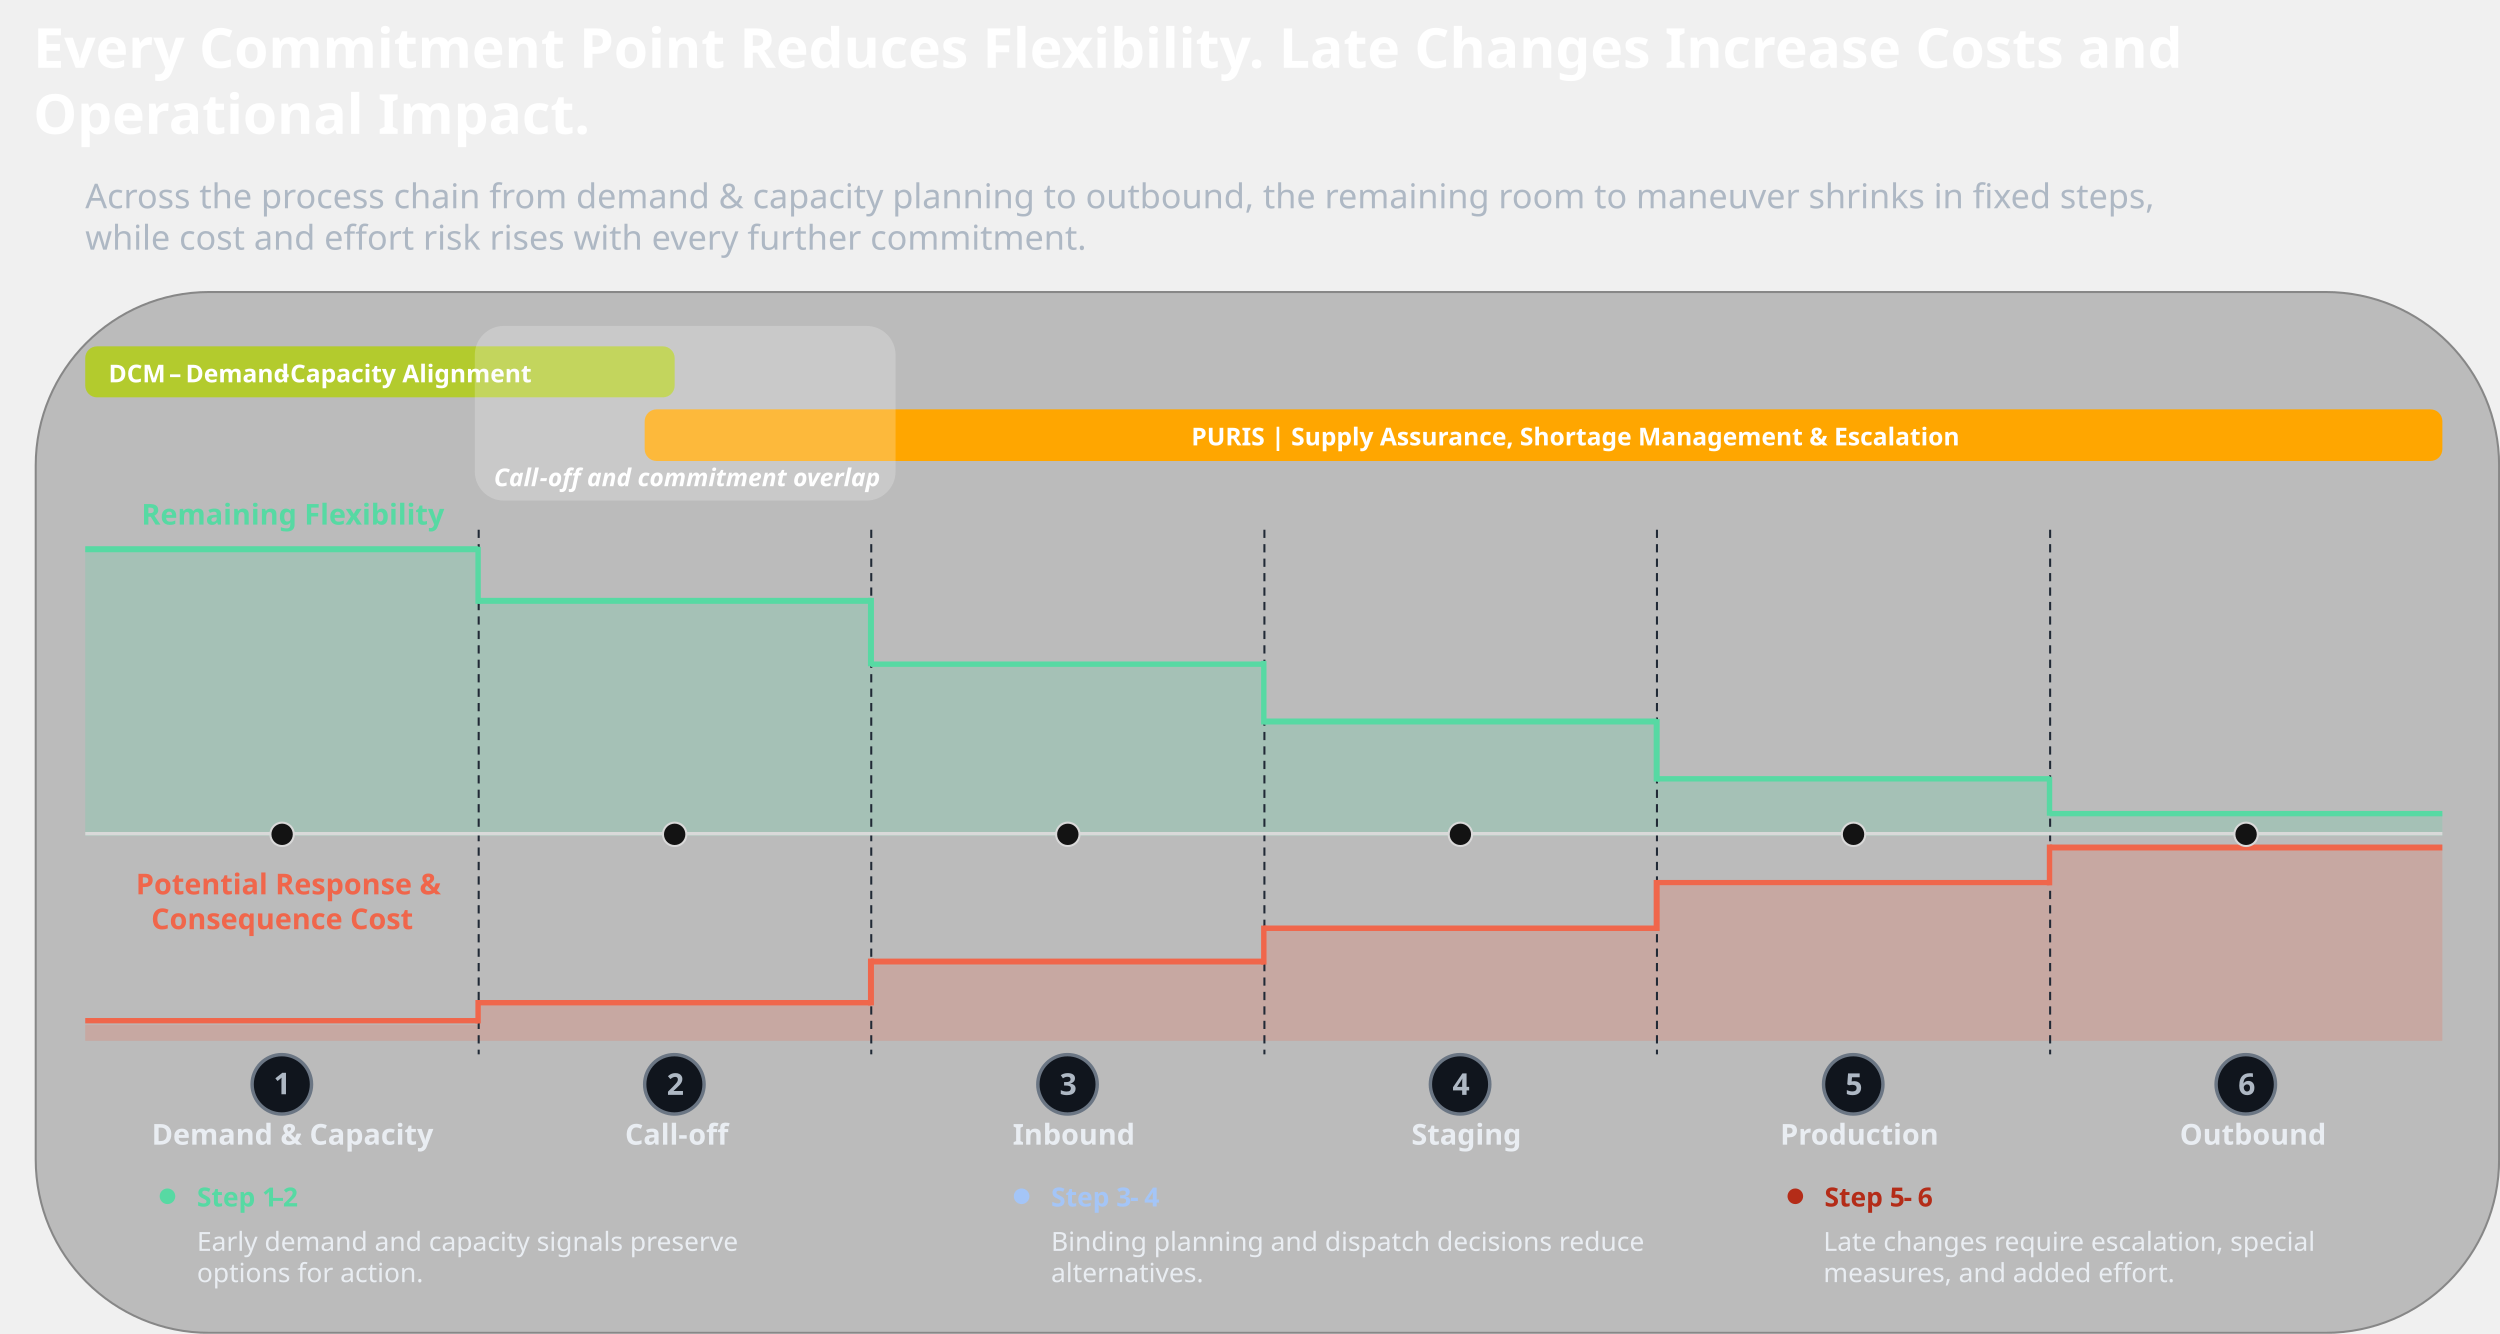
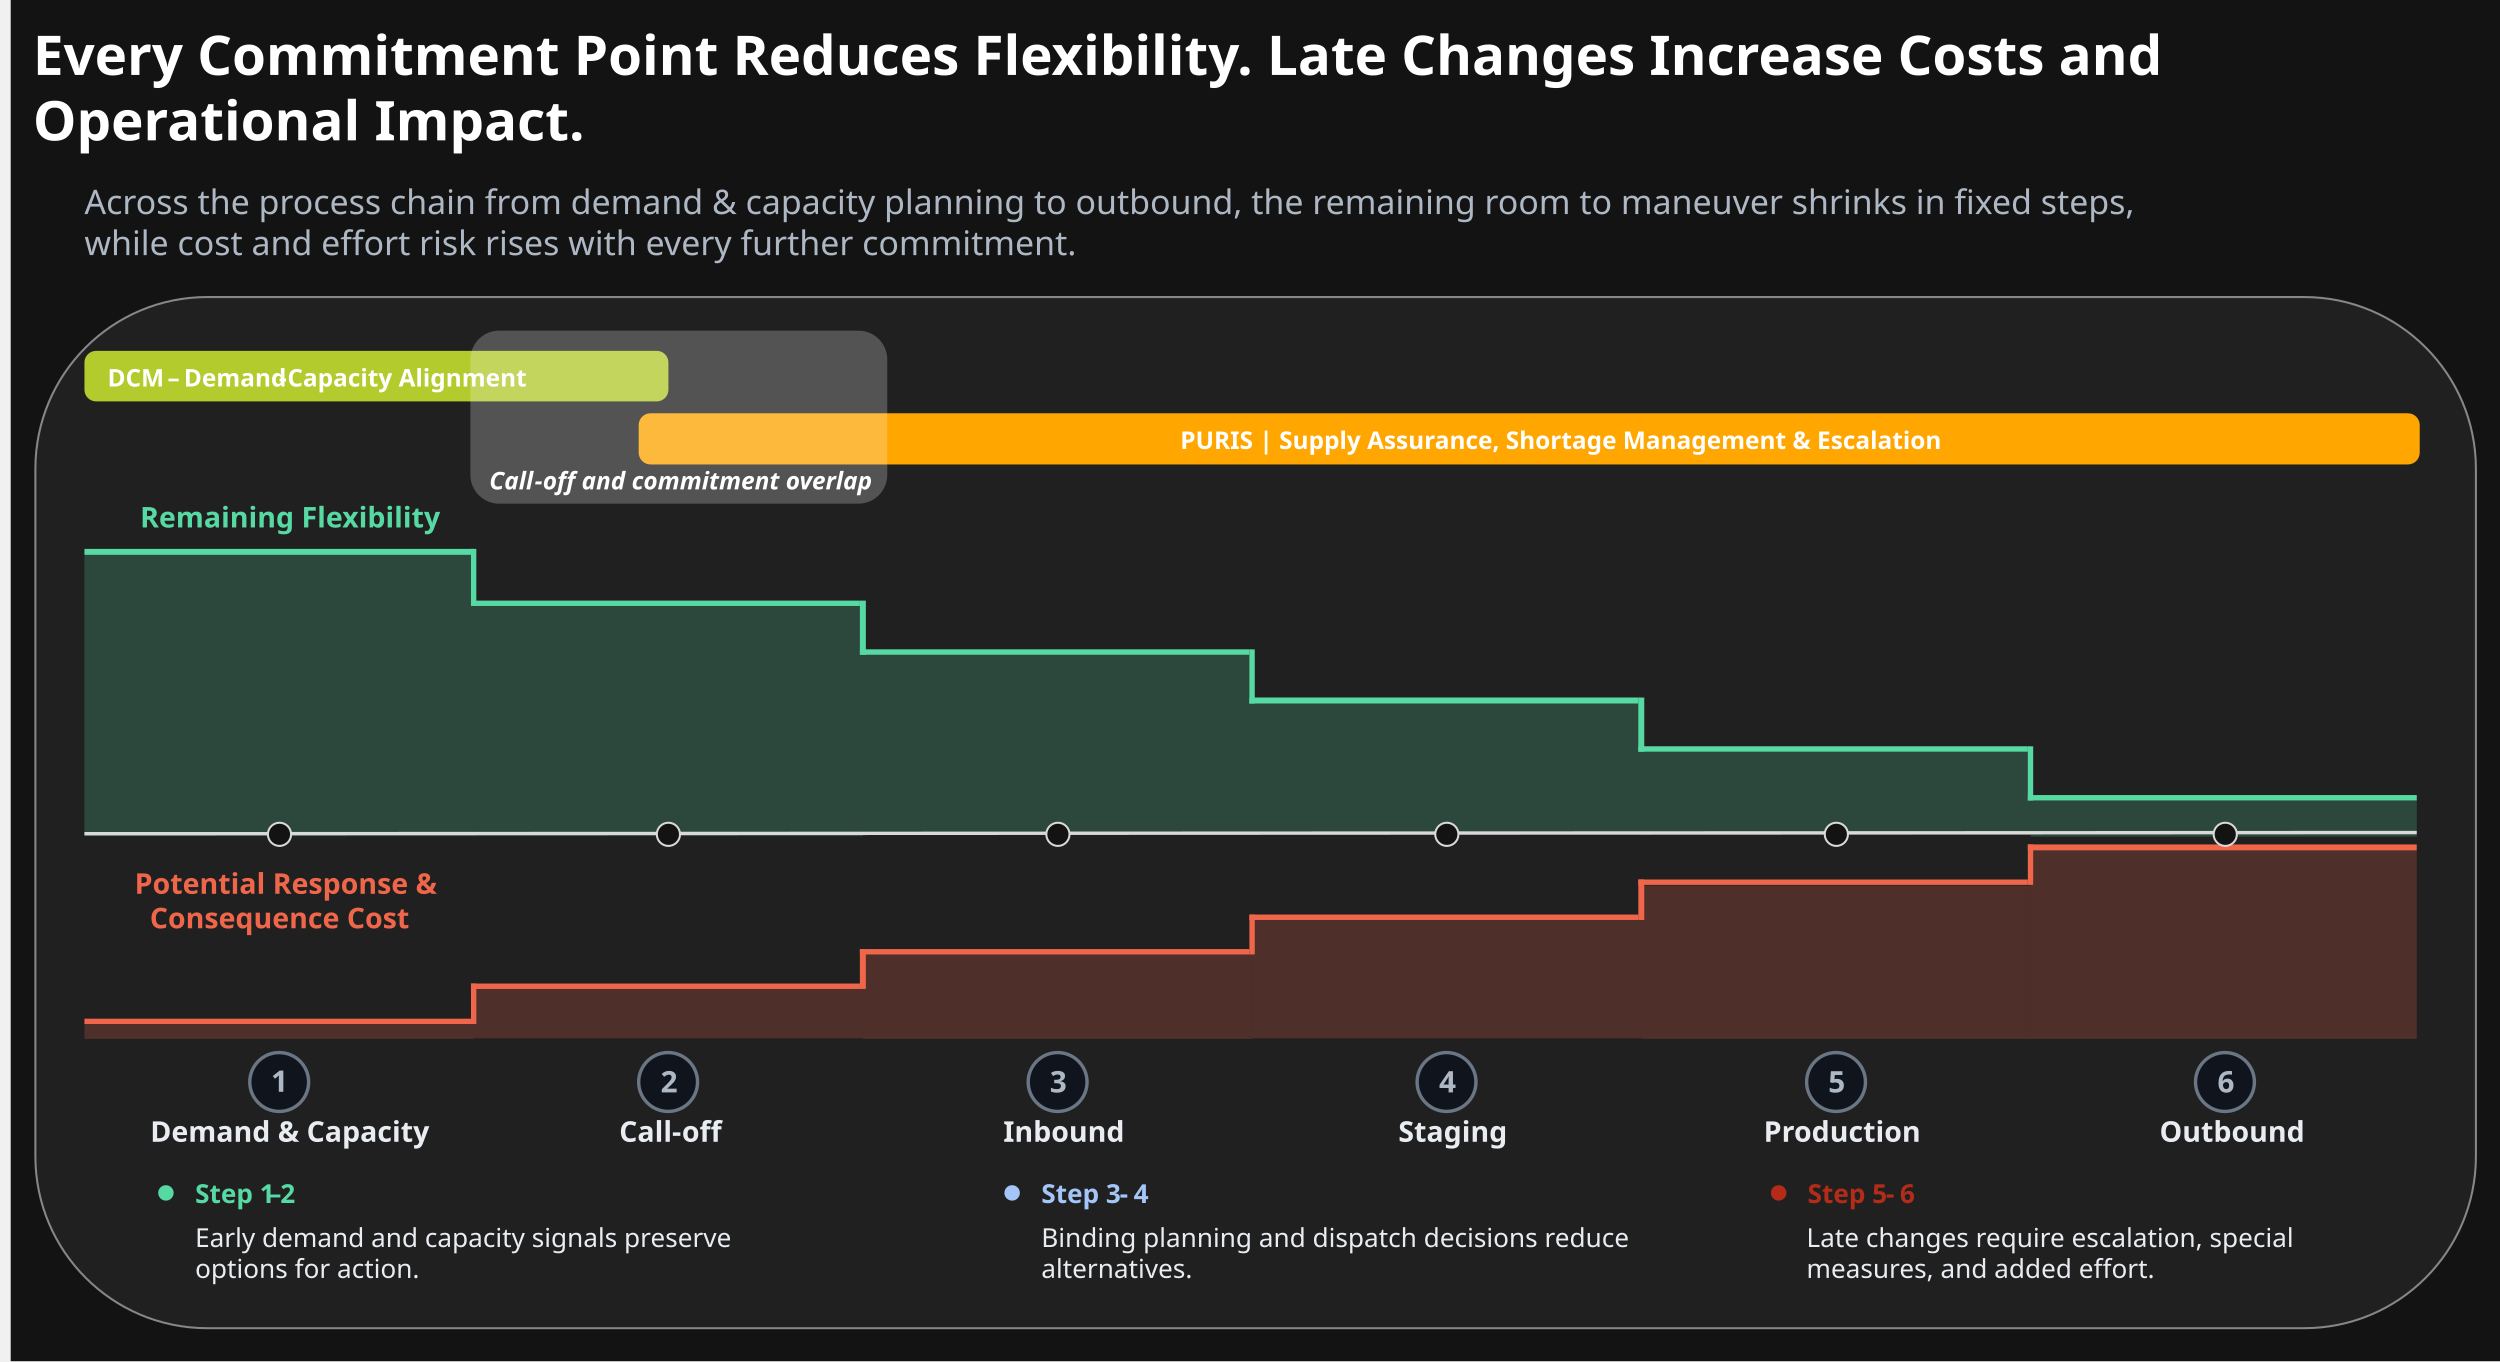
- <svg xmlns="http://www.w3.org/2000/svg" width="4165" height="2222" xml:space="preserve" overflow="hidden">
-   <g transform="translate(-89 -175)">
+ <svg xmlns="http://www.w3.org/2000/svg" width="4204" height="2289" xml:space="preserve" overflow="hidden">
+   <defs>
+     <clipPath id="clip0">
+       <rect x="89" y="162" width="4204" height="2289" />
+     </clipPath>
+   </defs>
+   <g clip-path="url(#clip0)" transform="translate(-89 -162)">
+     <rect x="107" y="162" width="4186" height="2289" fill="#131313" />
    <text fill="#FFFFFF" font-family="Aptos,Aptos_MSFontService,sans-serif" font-weight="700" font-size="92" transform="matrix(1 0 0 1 144.375 288)">Every Commitment Point Reduces Flexibility. Late Changes Increase Costs and </text>
    <text fill="#FFFFFF" font-family="Aptos,Aptos_MSFontService,sans-serif" font-weight="700" font-size="92" transform="matrix(1 0 0 1 144.375 398)">Operational Impact.</text>
    <path d="M148.5 950.504C148.5 790.891 277.891 661.5 437.503 661.5L3963.5 661.5C4123.11 661.5 4252.5 790.891 4252.5 950.504L4252.5 2106.5C4252.5 2266.11 4123.11 2395.5 3963.5 2395.5L437.503 2395.5C277.891 2395.5 148.5 2266.11 148.5 2106.5Z" stroke="#878787" stroke-width="3.438" stroke-linejoin="round" stroke-miterlimit="10" fill="#404040" fill-rule="evenodd" fill-opacity="0.302" />
    <text fill="#AEB8C4" font-family="Aptos,Aptos_MSFontService,sans-serif" font-weight="400" font-size="57" transform="matrix(1 0 0 1 231 522)">Across the process chain from demand &amp; capacity planning to outbound, the remaining room to maneuver shrinks in fixed steps, </text>
    <text fill="#AEB8C4" font-family="Aptos,Aptos_MSFontService,sans-serif" font-weight="400" font-size="57" transform="matrix(1 0 0 1 231 591)">while cost and effort risk rises with every further commitment.</text>
    <path d="M231 771.616C231 760.782 239.782 752 250.615 752L1193.38 752C1204.22 752 1213 760.782 1213 771.616L1213 817.385C1213 828.218 1204.22 837 1193.38 837L250.615 837C239.782 837 231 828.218 231 817.385Z" fill="#B3CB2D" fill-rule="evenodd" />
    <text fill="#FFFFFF" font-family="Aptos,Aptos_MSFontService,sans-serif" font-weight="700" font-size="41" transform="matrix(1 0 0 1 269.799 812)">DCM </text>
    <text fill="#FFFFFF" font-family="Aptos,Aptos_MSFontService,sans-serif" font-weight="700" font-size="41" transform="matrix(1 0 0 1 370.633 812)">–</text>
    <text fill="#FFFFFF" font-family="Aptos,Aptos_MSFontService,sans-serif" font-weight="700" font-size="41" transform="matrix(1 0 0 1 398.133 812)">Demand</text>
    <text fill="#FFFFFF" font-family="Aptos,Aptos_MSFontService,sans-serif" font-weight="700" font-size="41" transform="matrix(1 0 0 1 557.976 812)">-</text>
    <text fill="#FFFFFF" font-family="Aptos,Aptos_MSFontService,sans-serif" font-weight="700" font-size="41" transform="matrix(1 0 0 1 572.299 812)">Capacity Alignment </text>
    <path d="M1163 876.846C1163 865.885 1171.89 857 1182.85 857L4138.15 857C4149.11 857 4158 865.885 4158 876.846L4158 923.154C4158 934.115 4149.11 943 4138.15 943L1182.85 943C1171.89 943 1163 934.115 1163 923.154Z" fill="#FFA600" fill-rule="evenodd" />
    <text fill="#FFFFFF" font-family="Aptos,Aptos_MSFontService,sans-serif" font-weight="700" font-size="41" transform="matrix(1 0 0 1 2073.73 917)">PURIS | Supply Assurance, Shortage Management &amp; Escalation</text>
    <path d="M880 766.501C880 739.715 901.715 718 928.501 718L1532.5 718C1559.29 718 1581 739.715 1581 766.501L1581 960.499C1581 987.285 1559.29 1009 1532.5 1009L928.501 1009C901.715 1009 880 987.285 880 960.499Z" fill="#F6F6F6" fill-rule="evenodd" fill-opacity="0.239" />
    <text fill="#FFFFFF" font-family="Aptos,Aptos_MSFontService,sans-serif" font-style="italic" font-weight="700" font-size="41" transform="matrix(1 0 0 1 911.797 985)">Call</text>
    <text fill="#FFFFFF" font-family="Aptos,Aptos_MSFontService,sans-serif" font-style="italic" font-weight="700" font-size="41" transform="matrix(1 0 0 1 987.995 985)">-</text>
    <text fill="#FFFFFF" font-family="Aptos,Aptos_MSFontService,sans-serif" font-style="italic" font-weight="700" font-size="41" transform="matrix(1 0 0 1 1001.74 985)">off and commitment overlap</text>
    <text fill="#57D9A3" font-family="Aptos,Aptos_MSFontService,sans-serif" font-weight="700" font-size="48" transform="matrix(1 0 0 1 324.596 1049)">Remaining Flexibility</text>
    <text fill="#F0664B" font-family="Aptos,Aptos_MSFontService,sans-serif" font-weight="700" font-size="48" transform="matrix(1 0 0 1 315.391 1665)">Potential Response &amp; </text>
    <text fill="#F0664B" font-family="Aptos,Aptos_MSFontService,sans-serif" font-weight="700" font-size="48" transform="matrix(1 0 0 1 340.874 1723)">Consequence Cost</text>
    <rect x="231" y="1090" width="655" height="478" fill="#57D9A3" fill-opacity="0.22" />
    <rect x="231" y="1882" width="655" height="27" fill="#F0664B" fill-opacity="0.22" />
    <rect x="886" y="1176" width="654" height="392" fill="#57D9A3" fill-opacity="0.22" />
-     <rect x="886" y="1843" width="654" height="66" fill="#F0664B" fill-opacity="0.22" />
-     <path d="M886.5 1057.5 886.5 1931.5" stroke="#212A36" stroke-width="3.438" stroke-linejoin="round" stroke-miterlimit="10" stroke-dasharray="13.75 10.312" fill="none" fill-rule="evenodd" />
-     <rect x="1540" y="1281" width="655" height="287" fill="#57D9A3" fill-opacity="0.22" />
-     <rect x="1540" y="1783" width="655" height="126" fill="#F0664B" fill-opacity="0.22" />
-     <path d="M1540.5 1057.5 1540.5 1931.5" stroke="#212A36" stroke-width="3.438" stroke-linejoin="round" stroke-miterlimit="10" stroke-dasharray="13.75 10.312" fill="none" fill-rule="evenodd" />
-     <rect x="2195" y="1377" width="654" height="191" fill="#57D9A3" fill-opacity="0.22" />
-     <rect x="2195" y="1717" width="654" height="192" fill="#F0664B" fill-opacity="0.22" />
-     <path d="M2195.5 1057.5 2195.5 1931.5" stroke="#212A36" stroke-width="3.438" stroke-linejoin="round" stroke-miterlimit="10" stroke-dasharray="13.75 10.312" fill="none" fill-rule="evenodd" />
-     <rect x="2849" y="1473" width="655" height="95" fill="#57D9A3" fill-opacity="0.22" />
+     <rect x="886" y="1816" width="654" height="92" fill="#F0664B" fill-opacity="0.22" />
+     <rect x="1540" y="1254" width="655" height="309" fill="#57D9A3" fill-opacity="0.22" />
+     <rect x="1540" y="1758" width="655" height="151" fill="#F0664B" fill-opacity="0.22" />
+     <rect x="2195" y="1335" width="654" height="229" fill="#57D9A3" fill-opacity="0.22" />
+     <rect x="2195" y="1700" width="654" height="208" fill="#F0664B" fill-opacity="0.22" />
+     <rect x="2849" y="1417" width="655" height="149" fill="#57D9A3" fill-opacity="0.22" />
    <rect x="2849" y="1651" width="655" height="258" fill="#F0664B" fill-opacity="0.22" />
-     <path d="M2849.5 1057.5 2849.5 1931.5" stroke="#212A36" stroke-width="3.438" stroke-linejoin="round" stroke-miterlimit="10" stroke-dasharray="13.75 10.312" fill="none" fill-rule="evenodd" />
-     <rect x="3504" y="1530" width="654" height="38" fill="#57D9A3" fill-opacity="0.22" />
-     <rect x="3504" y="1592" width="654" height="317" fill="#F0664B" fill-opacity="0.22" />
-     <path d="M3504.5 1057.5 3504.5 1931.5" stroke="#212A36" stroke-width="3.438" stroke-linejoin="round" stroke-miterlimit="10" stroke-dasharray="13.75 10.312" fill="none" fill-rule="evenodd" />
+     <rect x="3504" y="1499" width="649" height="70" fill="#57D9A3" fill-opacity="0.22" />
+     <rect x="3504" y="1592" width="649" height="317" fill="#F0664B" fill-opacity="0.22" />
    <rect x="231" y="1085" width="655" height="10" fill="#57D9A3" />
-     <rect x="231" y="1871" width="655" height="9" fill="#F0664B" />
-     <rect x="881" y="1086" width="9" height="95" fill="#57D9A3" />
-     <rect x="881" y="1841" width="9" height="39" fill="#F0664B" />
-     <rect x="886" y="1171" width="654" height="10" fill="#57D9A3" />
-     <rect x="886" y="1841" width="654" height="9" fill="#F0664B" />
-     <rect x="1535" y="1171" width="10" height="114" fill="#57D9A3" />
-     <rect x="1535" y="1772" width="10" height="78" fill="#F0664B" />
-     <rect x="1540" y="1277" width="655" height="9" fill="#57D9A3" />
-     <rect x="1540" y="1772" width="655" height="10" fill="#F0664B" />
-     <rect x="2190" y="1276" width="9" height="106" fill="#57D9A3" />
-     <rect x="2190" y="1717" width="9" height="65" fill="#F0664B" />
-     <rect x="2195" y="1372" width="654" height="10" fill="#57D9A3" />
-     <rect x="2195" y="1717" width="654" height="9" fill="#F0664B" />
-     <rect x="2844" y="1373" width="10" height="104" fill="#57D9A3" />
-     <rect x="2844" y="1641" width="10" height="85" fill="#F0664B" />
-     <rect x="2849" y="1468" width="655" height="9" fill="#57D9A3" />
-     <rect x="2849" y="1641" width="655" height="9" fill="#F0664B" />
-     <rect x="3499" y="1469" width="9" height="65" fill="#57D9A3" />
+     <rect x="231" y="1875" width="655" height="9" fill="#F0664B" />
+     <rect x="881" y="1085" width="9" height="91" fill="#57D9A3" />
+     <rect x="881" y="1816" width="9" height="68" fill="#F0664B" />
+     <rect x="881" y="1172" width="654" height="9" fill="#57D9A3" />
+     <rect x="881" y="1816" width="654" height="9" fill="#F0664B" />
+     <rect x="1535" y="1172" width="10" height="91" fill="#57D9A3" />
+     <rect x="1535" y="1758" width="10" height="67" fill="#F0664B" />
+     <rect x="1535" y="1254" width="655" height="9" fill="#57D9A3" />
+     <rect x="1535" y="1758" width="655" height="9" fill="#F0664B" />
+     <rect x="2190" y="1254" width="9" height="91" fill="#57D9A3" />
+     <rect x="2190" y="1700" width="9" height="67" fill="#F0664B" />
+     <rect x="2190" y="1335" width="654" height="10" fill="#57D9A3" />
+     <rect x="2190" y="1700" width="654" height="9" fill="#F0664B" />
+     <rect x="2844" y="1335" width="10" height="91" fill="#57D9A3" />
+     <rect x="2844" y="1641" width="10" height="68" fill="#F0664B" />
+     <rect x="2844" y="1417" width="655" height="9" fill="#57D9A3" />
+     <rect x="2844" y="1641" width="655" height="9" fill="#F0664B" />
+     <rect x="3499" y="1417" width="9" height="91" fill="#57D9A3" />
    <rect x="3499" y="1582" width="9" height="68" fill="#F0664B" />
-     <rect x="3504" y="1526" width="654" height="9" fill="#57D9A3" />
-     <rect x="3504" y="1582" width="654" height="10" fill="#F0664B" />
-     <path d="M231 1564 4158 1564" stroke="#D9D9D9" stroke-width="5.729" stroke-linejoin="round" stroke-miterlimit="10" fill="none" fill-rule="evenodd" />
+     <rect x="3499" y="1499" width="654" height="9" fill="#57D9A3" />
+     <rect x="3499" y="1582" width="654" height="10" fill="#F0664B" />
+     <path d="M0 0 3922 2" stroke="#D9D9D9" stroke-width="5.729" stroke-linejoin="round" stroke-miterlimit="10" fill="none" fill-rule="evenodd" transform="matrix(1 0 0 -1 231 1564)" />
    <path d="M509 1981.5C509 1954.16 531.162 1932 558.5 1932 585.838 1932 608 1954.16 608 1981.5 608 2008.84 585.838 2031 558.5 2031 531.162 2031 509 2008.84 509 1981.5Z" stroke="#6B7684" stroke-width="5.729" stroke-linejoin="round" stroke-miterlimit="10" fill="#10151D" fill-rule="evenodd" />
    <text fill="#AEB8C4" font-family="Aptos,Aptos_MSFontService,sans-serif" font-weight="700" font-size="50" transform="matrix(1 0 0 1 544.786 1998)">1</text>
    <text fill="#E9EDF2" font-family="Aptos,Aptos_MSFontService,sans-serif" font-weight="700" font-size="48" transform="matrix(1 0 0 1 341.687 2082)">Demand &amp; Capacity</text>
    <path d="M1163 1981.5C1163 1954.16 1185.16 1932 1212.5 1932 1239.84 1932 1262 1954.16 1262 1981.5 1262 2008.84 1239.84 2031 1212.5 2031 1185.16 2031 1163 2008.84 1163 1981.5Z" stroke="#6B7684" stroke-width="5.729" stroke-linejoin="round" stroke-miterlimit="10" fill="#10151D" fill-rule="evenodd" />
    <text fill="#AEB8C4" font-family="Calibri,Calibri_MSFontService,sans-serif" font-weight="700" font-size="50" transform="matrix(1 0 0 1 1199.86 1999)">2</text>
    <text fill="#E9EDF2" font-family="Aptos,Aptos_MSFontService,sans-serif" font-weight="700" font-size="48" transform="matrix(1 0 0 1 1130.25 2082)">Call</text>
    <text fill="#E9EDF2" font-family="Aptos,Aptos_MSFontService,sans-serif" font-weight="700" font-size="48" transform="matrix(1 0 0 1 1219.05 2082)">-</text>
    <text fill="#E9EDF2" font-family="Aptos,Aptos_MSFontService,sans-serif" font-weight="700" font-size="48" transform="matrix(1 0 0 1 1235.67 2082)">off</text>
    <path d="M1818 1981.5C1818 1954.16 1840.16 1932 1867.5 1932 1894.84 1932 1917 1954.16 1917 1981.5 1917 2008.84 1894.84 2031 1867.5 2031 1840.16 2031 1818 2008.84 1818 1981.5Z" stroke="#6B7684" stroke-width="5.729" stroke-linejoin="round" stroke-miterlimit="10" fill="#10151D" fill-rule="evenodd" />
    <text fill="#AEB8C4" font-family="Calibri,Calibri_MSFontService,sans-serif" font-weight="700" font-size="50" transform="matrix(1 0 0 1 1854.36 1999)">3</text>
    <text fill="#E9EDF2" font-family="Aptos,Aptos_MSFontService,sans-serif" font-weight="700" font-size="48" transform="matrix(1 0 0 1 1776.16 2082)">Inbound</text>
    <path d="M2472 1981.5C2472 1954.16 2494.16 1932 2521.5 1932 2548.84 1932 2571 1954.16 2571 1981.5 2571 2008.84 2548.84 2031 2521.5 2031 2494.16 2031 2472 2008.84 2472 1981.5Z" stroke="#6B7684" stroke-width="5.729" stroke-linejoin="round" stroke-miterlimit="10" fill="#10151D" fill-rule="evenodd" />
    <text fill="#AEB8C4" font-family="Calibri,Calibri_MSFontService,sans-serif" font-weight="700" font-size="50" transform="matrix(1 0 0 1 2508.86 1999)">4</text>
    <text fill="#E9EDF2" font-family="Aptos,Aptos_MSFontService,sans-serif" font-weight="700" font-size="48" transform="matrix(1 0 0 1 2440.4 2082)">Staging</text>
    <path d="M3127 1981.5C3127 1954.16 3149.16 1932 3176.5 1932 3203.84 1932 3226 1954.16 3226 1981.5 3226 2008.84 3203.84 2031 3176.5 2031 3149.16 2031 3127 2008.84 3127 1981.5Z" stroke="#6B7684" stroke-width="5.729" stroke-linejoin="round" stroke-miterlimit="10" fill="#10151D" fill-rule="evenodd" />
    <text fill="#AEB8C4" font-family="Calibri,Calibri_MSFontService,sans-serif" font-weight="700" font-size="50" transform="matrix(1 0 0 1 3163.36 1999)">5</text>
    <text fill="#E9EDF2" font-family="Aptos,Aptos_MSFontService,sans-serif" font-weight="700" font-size="48" transform="matrix(1 0 0 1 3054.79 2082)">Production</text>
    <path d="M3781 1981.5C3781 1954.16 3803.16 1932 3830.5 1932 3857.84 1932 3880 1954.16 3880 1981.5 3880 2008.84 3857.84 2031 3830.5 2031 3803.16 2031 3781 2008.84 3781 1981.5Z" stroke="#6B7684" stroke-width="5.729" stroke-linejoin="round" stroke-miterlimit="10" fill="#10151D" fill-rule="evenodd" />
    <text fill="#AEB8C4" font-family="Calibri,Calibri_MSFontService,sans-serif" font-weight="700" font-size="50" transform="matrix(1 0 0 1 3817.86 1999)">6</text>
    <text fill="#E9EDF2" font-family="Aptos,Aptos_MSFontService,sans-serif" font-weight="700" font-size="48" transform="matrix(1 0 0 1 3720.46 2082)">Outbound</text>
    <text fill="#E9EDF2" font-family="Aptos,Aptos_MSFontService,sans-serif" font-weight="400" font-size="44" transform="matrix(1 0 0 1 417.059 2259)">Early demand and capacity signals preserve </text>
    <text fill="#E9EDF2" font-family="Aptos,Aptos_MSFontService,sans-serif" font-weight="400" font-size="44" transform="matrix(1 0 0 1 417.059 2311)">options for action.</text>
    <text fill="#57D9A3" font-family="Aptos,Aptos_MSFontService,sans-serif" font-weight="700" font-size="44" transform="matrix(1 0 0 1 417.059 2185)">Step 1</text>
    <text fill="#57D9A3" font-family="Aptos,Aptos_MSFontService,sans-serif" font-weight="700" font-size="44" transform="matrix(1 0 0 1 540.236 2185)">–</text>
    <text fill="#57D9A3" font-family="Aptos,Aptos_MSFontService,sans-serif" font-weight="700" font-size="44" transform="matrix(1 0 0 1 560.288 2185)">2</text>
    <path d="M355 2168C355 2160.82 360.82 2155 368 2155 375.18 2155 381 2160.82 381 2168 381 2175.18 375.18 2181 368 2181 360.82 2181 355 2175.18 355 2168Z" fill="#57D9A3" fill-rule="evenodd" />
    <text fill="#E9EDF2" font-family="Aptos,Aptos_MSFontService,sans-serif" font-weight="400" font-size="44" transform="matrix(1 0 0 1 1840.04 2259)">Binding planning and dispatch decisions reduce </text>
    <text fill="#E9EDF2" font-family="Aptos,Aptos_MSFontService,sans-serif" font-weight="400" font-size="44" transform="matrix(1 0 0 1 1840.04 2311)">alternatives.</text>
    <text fill="#A4C5F7" font-family="Aptos,Aptos_MSFontService,sans-serif" font-weight="700" font-size="44" transform="matrix(1 0 0 1 1840.04 2185)">Step 3 </text>
    <text fill="#A4C5F7" font-family="Aptos,Aptos_MSFontService,sans-serif" font-weight="700" font-size="44" transform="matrix(1 0 0 1 1971.81 2185)">-</text>
    <text fill="#A4C5F7" font-family="Aptos,Aptos_MSFontService,sans-serif" font-weight="700" font-size="44" transform="matrix(1 0 0 1 1995.3 2185)">4</text>
    <path d="M1778 2168C1778 2160.82 1783.82 2155 1791 2155 1798.18 2155 1804 2160.82 1804 2168 1804 2175.18 1798.18 2181 1791 2181 1783.82 2181 1778 2175.18 1778 2168Z" fill="#A4C5F7" fill-rule="evenodd" />
    <text fill="#E9EDF2" font-family="Aptos,Aptos_MSFontService,sans-serif" font-weight="400" font-size="44" transform="matrix(1 0 0 1 3126.75 2259)">Late changes require escalation, special </text>
    <text fill="#E9EDF2" font-family="Aptos,Aptos_MSFontService,sans-serif" font-weight="400" font-size="44" transform="matrix(1 0 0 1 3126.75 2311)">measures, and added effort.</text>
    <text fill="#B42C18" font-family="Aptos,Aptos_MSFontService,sans-serif" font-weight="700" font-size="44" transform="matrix(1 0 0 1 3128.6 2185)">Step 5 </text>
    <text fill="#B42C18" font-family="Aptos,Aptos_MSFontService,sans-serif" font-weight="700" font-size="44" transform="matrix(1 0 0 1 3260.37 2185)">-</text>
    <text fill="#B42C18" font-family="Aptos,Aptos_MSFontService,sans-serif" font-weight="700" font-size="44" transform="matrix(1 0 0 1 3283.86 2185)">6</text>
    <path d="M3067 2168C3067 2160.82 3072.82 2155 3080 2155 3087.18 2155 3093 2160.82 3093 2168 3093 2175.18 3087.18 2181 3080 2181 3072.82 2181 3067 2175.18 3067 2168Z" fill="#B42C18" fill-rule="evenodd" />
    <path d="M539.5 1565C539.5 1554.23 548.23 1545.5 559 1545.5 569.77 1545.5 578.5 1554.23 578.5 1565 578.5 1575.77 569.77 1584.5 559 1584.5 548.23 1584.5 539.5 1575.77 539.5 1565Z" stroke="#D9D9D9" stroke-width="3.438" stroke-linejoin="round" stroke-miterlimit="10" fill="#131313" fill-rule="evenodd" />
    <path d="M1193.5 1565C1193.5 1554.23 1202.23 1545.5 1213 1545.5 1223.77 1545.5 1232.5 1554.23 1232.5 1565 1232.5 1575.77 1223.77 1584.5 1213 1584.5 1202.23 1584.5 1193.5 1575.77 1193.5 1565Z" stroke="#D9D9D9" stroke-width="3.438" stroke-linejoin="round" stroke-miterlimit="10" fill="#131313" fill-rule="evenodd" />
    <path d="M1848.5 1565C1848.5 1554.23 1857.23 1545.5 1868 1545.5 1878.77 1545.5 1887.5 1554.23 1887.5 1565 1887.5 1575.77 1878.77 1584.5 1868 1584.5 1857.23 1584.5 1848.5 1575.77 1848.5 1565Z" stroke="#D9D9D9" stroke-width="3.438" stroke-linejoin="round" stroke-miterlimit="10" fill="#131313" fill-rule="evenodd" />
    <path d="M2502.5 1565C2502.5 1554.23 2511.23 1545.5 2522 1545.5 2532.77 1545.5 2541.5 1554.23 2541.5 1565 2541.5 1575.77 2532.77 1584.5 2522 1584.5 2511.23 1584.5 2502.5 1575.77 2502.5 1565Z" stroke="#D9D9D9" stroke-width="3.438" stroke-linejoin="round" stroke-miterlimit="10" fill="#131313" fill-rule="evenodd" />
    <path d="M3157.5 1565C3157.5 1554.23 3166.23 1545.5 3177 1545.5 3187.77 1545.5 3196.5 1554.23 3196.5 1565 3196.5 1575.77 3187.77 1584.5 3177 1584.5 3166.23 1584.5 3157.5 1575.77 3157.5 1565Z" stroke="#D9D9D9" stroke-width="3.438" stroke-linejoin="round" stroke-miterlimit="10" fill="#131313" fill-rule="evenodd" />
    <path d="M3811.5 1565C3811.5 1554.23 3820.23 1545.5 3831 1545.5 3841.77 1545.5 3850.5 1554.23 3850.5 1565 3850.5 1575.77 3841.77 1584.5 3831 1584.5 3820.23 1584.5 3811.5 1575.77 3811.5 1565Z" stroke="#D9D9D9" stroke-width="3.438" stroke-linejoin="round" stroke-miterlimit="10" fill="#131313" fill-rule="evenodd" />
  </g>
</svg>
